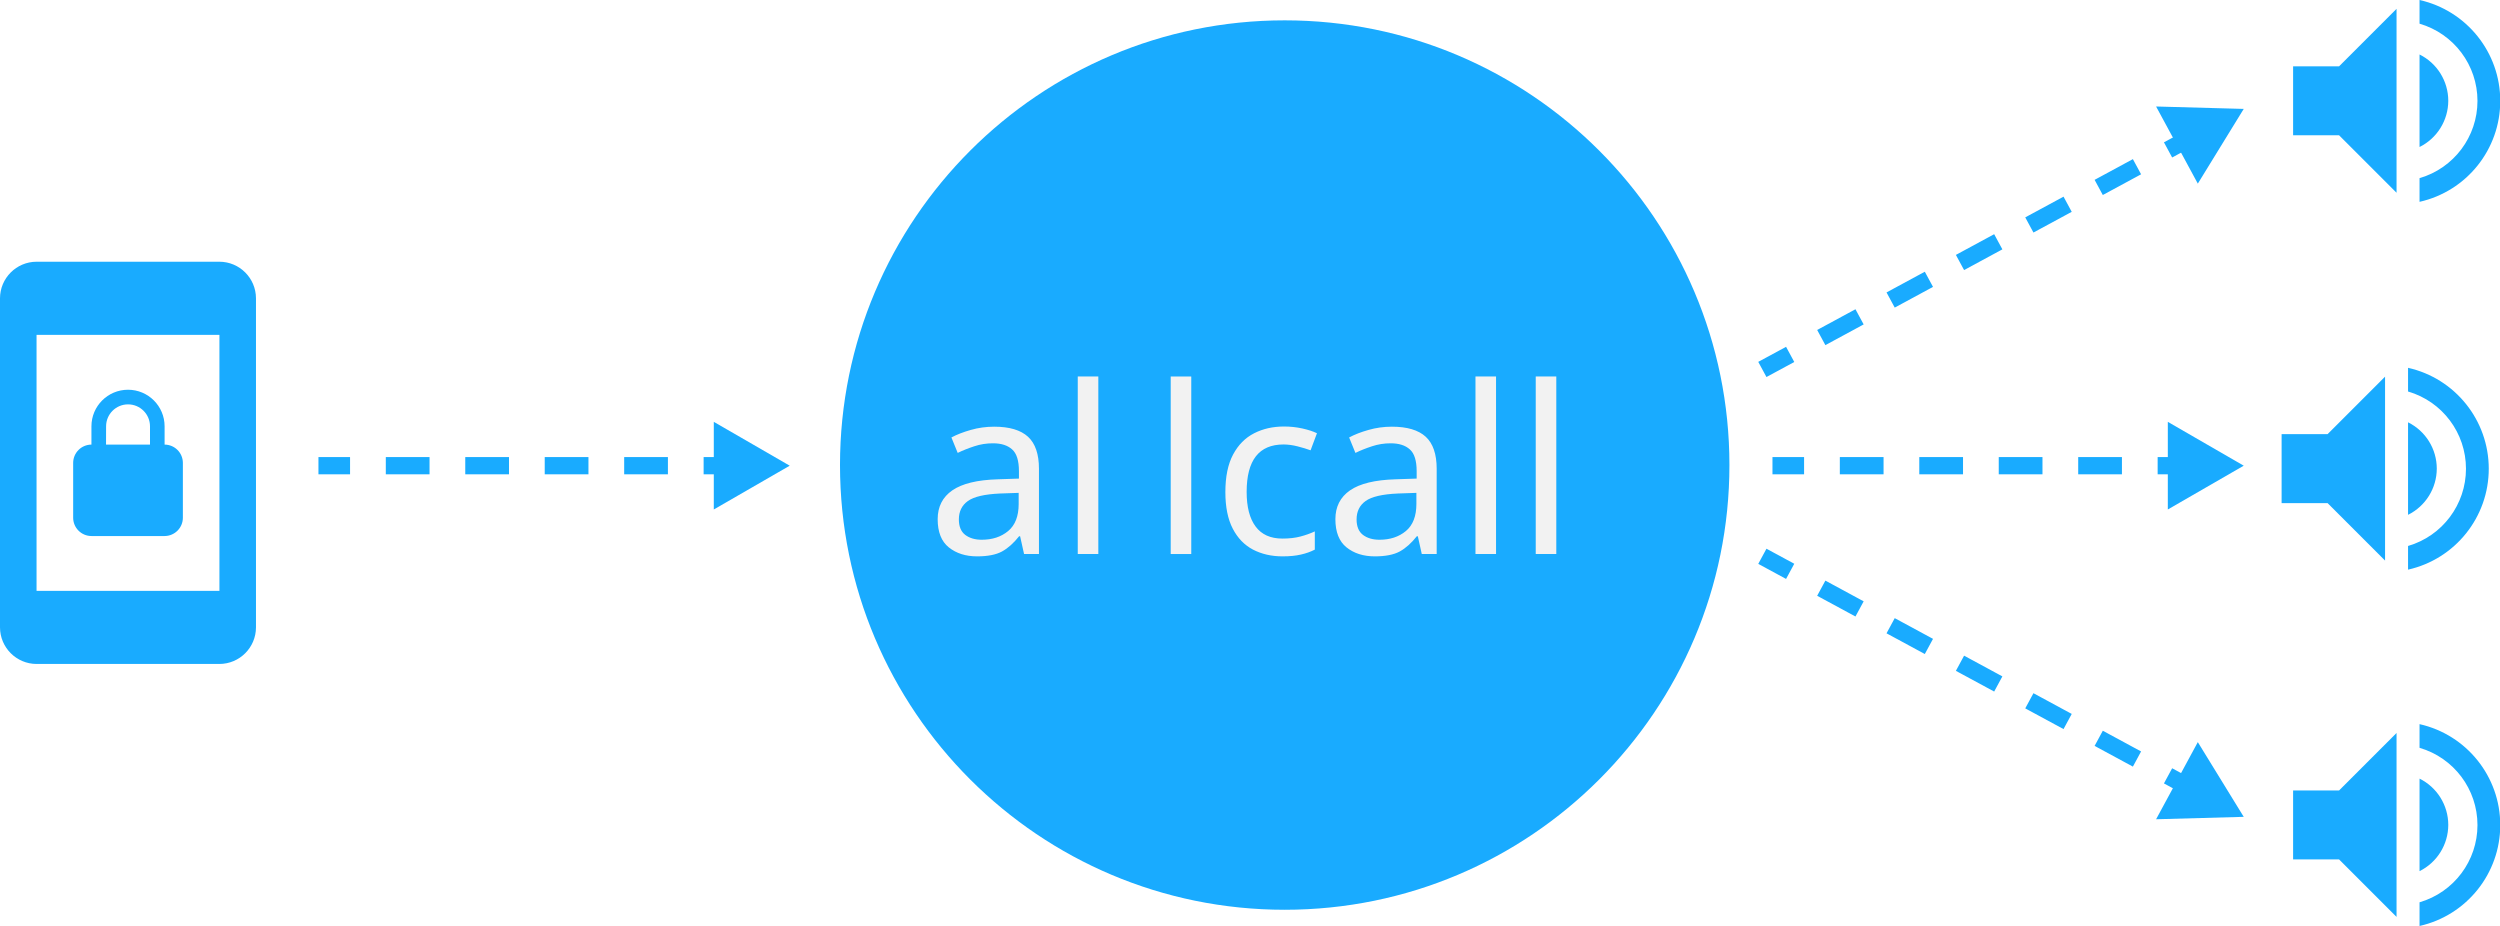
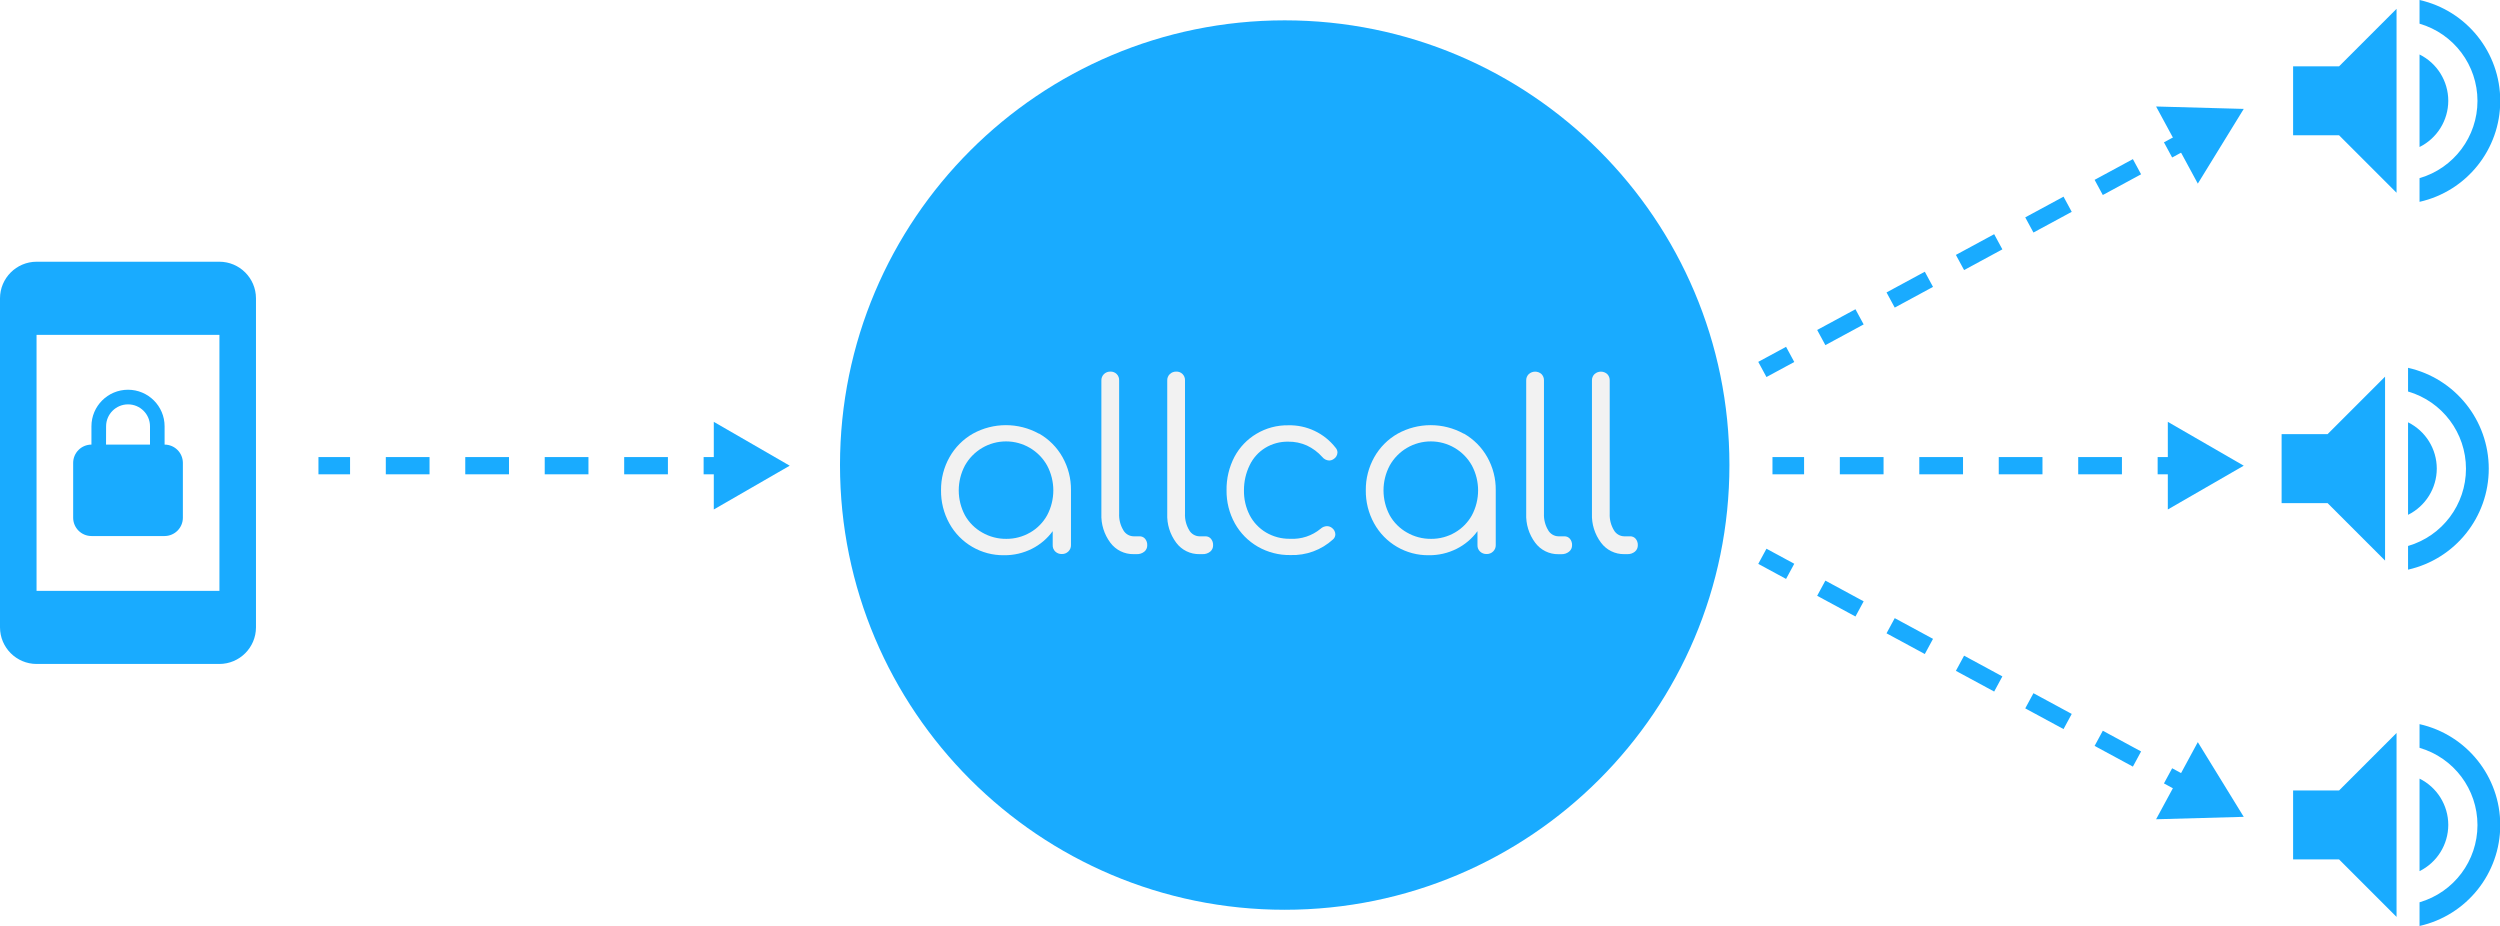
<svg xmlns="http://www.w3.org/2000/svg" viewBox="0 0 435 161.08">
  <line x1="307.97" y1="63.57" x2="310.17" y2="62.38" style="fill:none;stroke:#19abff;stroke-linecap:square;stroke-miterlimit:10;stroke-width:3px" />
  <line x1="318.22" y1="58.02" x2="374.53" y2="27.55" style="fill:none;stroke:#19abff;stroke-linecap:square;stroke-miterlimit:10;stroke-width:3px;stroke-dasharray:4.574,9.148" />
  <line x1="378.56" y1="25.37" x2="380.76" y2="24.18" style="fill:none;stroke:#19abff;stroke-linecap:square;stroke-miterlimit:10;stroke-width:3px" />
  <polygon points="382.42 31.95 390.41 18.95 375.16 18.53 382.42 31.95" style="fill:#19abff" />
  <line x1="309.91" y1="81.03" x2="312.41" y2="81.03" style="fill:none;stroke:#19abff;stroke-linecap:square;stroke-miterlimit:10;stroke-width:3px" />
  <line x1="321.63" y1="81.03" x2="372.32" y2="81.03" style="fill:none;stroke:#19abff;stroke-linecap:square;stroke-miterlimit:10;stroke-width:3px;stroke-dasharray:4.609,9.217" />
  <line x1="376.93" y1="81.03" x2="379.43" y2="81.03" style="fill:none;stroke:#19abff;stroke-linecap:square;stroke-miterlimit:10;stroke-width:3px" />
  <polygon points="377.2 88.65 390.41 81.03 377.2 73.4 377.2 88.65" style="fill:#19abff" />
  <line x1="307.97" y1="97.51" x2="310.17" y2="98.7" style="fill:none;stroke:#19abff;stroke-linecap:square;stroke-miterlimit:10;stroke-width:3px" />
  <line x1="318.22" y1="103.06" x2="374.53" y2="133.53" style="fill:none;stroke:#19abff;stroke-linecap:square;stroke-miterlimit:10;stroke-width:3px;stroke-dasharray:4.574,9.148" />
  <line x1="378.56" y1="135.71" x2="380.76" y2="136.9" style="fill:none;stroke:#19abff;stroke-linecap:square;stroke-miterlimit:10;stroke-width:3px" />
  <polygon points="375.16 142.55 390.41 142.13 382.42 129.13 375.16 142.55" style="fill:#19abff" />
  <circle cx="223.54" cy="80.92" r="77.38" style="fill:#19abff" />
-   <text transform="translate(161.28 96.4)" style="font-size:40.636px;fill:#f2f2f2;font-family:Comfortaa-Regular, Comfortaa">al<tspan x="38.97" y="0" style="letter-spacing:-0.018em">l</tspan>
-     <tspan x="49.7" y="0" style="letter-spacing:-0em">call</tspan>
-   </text>
+   <path d="M180.81,75.45a10.8,10.8,0,0,1,4.06,4.08,11.45,11.45,0,0,1,1.48,5.77v9.55a1.49,1.49,0,0,1-.45,1.1,1.54,1.54,0,0,1-1.14.45,1.58,1.58,0,0,1-1.14-.43,1.47,1.47,0,0,1-.45-1.12V92.42a10.06,10.06,0,0,1-3.62,3.07,10.5,10.5,0,0,1-4.84,1.12,10.71,10.71,0,0,1-9.53-5.55,11.58,11.58,0,0,1-1.44-5.75,11.44,11.44,0,0,1,1.48-5.77,10.8,10.8,0,0,1,4.06-4.08,11.89,11.89,0,0,1,11.5,0Zm-1.56,17.21a7.91,7.91,0,0,0,2.95-3,9.23,9.23,0,0,0,0-8.66,8.19,8.19,0,0,0-14.3,0,9.23,9.23,0,0,0,0,8.66,7.86,7.86,0,0,0,3,3,8.22,8.22,0,0,0,4.21,1.1A8.12,8.12,0,0,0,179.24,92.66Z" style="fill:#f2f2f2" />
+   <path d="M193.2,94.43a7.89,7.89,0,0,1-1.56-5.06V66.21a1.47,1.47,0,0,1,.45-1.12,1.53,1.53,0,0,1,1.1-.43,1.46,1.46,0,0,1,1.54,1.54V89.37a5.15,5.15,0,0,0,.71,2.85,2.1,2.1,0,0,0,1.81,1.1h1a1.22,1.22,0,0,1,1,.43,1.66,1.66,0,0,1,.37,1.12,1.39,1.39,0,0,1-.51,1.12,2,2,0,0,1-1.32.43h-.53A4.93,4.93,0,0,1,193.2,94.43Z" style="fill:#f2f2f2" />
+   <path d="M204.66,94.43a7.89,7.89,0,0,1-1.56-5.06V66.21a1.47,1.47,0,0,1,.45-1.12,1.53,1.53,0,0,1,1.1-.43,1.46,1.46,0,0,1,1.54,1.54V89.37a5.15,5.15,0,0,0,.71,2.85,2.1,2.1,0,0,0,1.81,1.1h1a1.22,1.22,0,0,1,1,.43,1.66,1.66,0,0,1,.37,1.12,1.39,1.39,0,0,1-.51,1.12,2,2,0,0,1-1.32.43h-.53A4.93,4.93,0,0,1,204.66,94.43Z" style="fill:#f2f2f2" />
+   <path d="M218.86,95.12a10.66,10.66,0,0,1-4-4.06,11.58,11.58,0,0,1-1.44-5.75,12.16,12.16,0,0,1,1.38-5.83,10.27,10.27,0,0,1,3.82-4A10.45,10.45,0,0,1,224.14,74a10.13,10.13,0,0,1,8.25,3.9,1.24,1.24,0,0,1,.33.85,1.39,1.39,0,0,1-.69,1.14,1.37,1.37,0,0,1-.77.24,1.63,1.63,0,0,1-1.18-.61,8.32,8.32,0,0,0-2.68-2,7.71,7.71,0,0,0-3.25-.67,7.43,7.43,0,0,0-4,1.08,7.16,7.16,0,0,0-2.7,3,9.85,9.85,0,0,0-1,4.39,9.14,9.14,0,0,0,1,4.33,7.56,7.56,0,0,0,2.84,3,8,8,0,0,0,4.19,1.1A7.66,7.66,0,0,0,229.79,92a1.68,1.68,0,0,1,1.1-.45,1.4,1.4,0,0,1,.89.32,1.43,1.43,0,0,1,.57,1.1,1.16,1.16,0,0,1-.41.89,10.44,10.44,0,0,1-7.4,2.72A11,11,0,0,1,218.86,95.12Z" style="fill:#f2f2f2" />
+   <path d="M254.72,75.45a10.8,10.8,0,0,1,4.06,4.08,11.45,11.45,0,0,1,1.48,5.77v9.55a1.49,1.49,0,0,1-.45,1.1,1.54,1.54,0,0,1-1.14.45,1.58,1.58,0,0,1-1.14-.43,1.47,1.47,0,0,1-.45-1.12V92.42a10.07,10.07,0,0,1-3.62,3.07,10.5,10.5,0,0,1-4.84,1.12,10.71,10.71,0,0,1-9.53-5.55,11.58,11.58,0,0,1-1.44-5.75,11.44,11.44,0,0,1,1.48-5.77,10.79,10.79,0,0,1,4.06-4.08,11.89,11.89,0,0,1,11.5,0Zm-1.56,17.21a7.91,7.91,0,0,0,2.95-3,9.23,9.23,0,0,0,0-8.66,8.19,8.19,0,0,0-14.3,0,9.23,9.23,0,0,0,0,8.66,7.86,7.86,0,0,0,3,3,8.22,8.22,0,0,0,4.21,1.1A8.11,8.11,0,0,0,253.16,92.66Z" style="fill:#f2f2f2" />
+   <path d="M267.12,94.43a7.89,7.89,0,0,1-1.56-5.06V66.21a1.47,1.47,0,0,1,.45-1.12,1.65,1.65,0,0,1,2.21,0,1.51,1.51,0,0,1,.43,1.12V89.37a5.15,5.15,0,0,0,.71,2.85,2.1,2.1,0,0,0,1.81,1.1h1a1.22,1.22,0,0,1,1,.43,1.66,1.66,0,0,1,.37,1.12A1.39,1.39,0,0,1,273,96a2,2,0,0,1-1.32.43h-.53A4.93,4.93,0,0,1,267.12,94.43Z" style="fill:#f2f2f2" />
+   <path d="M278.58,94.43A7.89,7.89,0,0,1,277,89.37V66.21a1.47,1.47,0,0,1,.45-1.12,1.65,1.65,0,0,1,2.21,0,1.51,1.51,0,0,1,.43,1.12V89.37a5.15,5.15,0,0,0,.71,2.85,2.1,2.1,0,0,0,1.81,1.1h1a1.22,1.22,0,0,1,1,.43,1.66,1.66,0,0,1,.37,1.12,1.39,1.39,0,0,1-.51,1.12,2,2,0,0,1-1.32.43h-.53A4.93,4.93,0,0,1,278.58,94.43Z" style="fill:#f2f2f2" />
  <path d="M399,11.54v12h8l10,10v-32l-10,10Zm27,6a9,9,0,0,0-5-8.06v16.1A9,9,0,0,0,426,17.54ZM421,0V4.12A14,14,0,0,1,421,31v4.12A18,18,0,0,0,421,0Z" style="fill:#19abff" />
  <path d="M397,75.54v12h8l10,10v-32l-10,10Zm27,6a9,9,0,0,0-5-8.06v16.1A9,9,0,0,0,424,81.54ZM419,64v4.12A14,14,0,0,1,419,95v4.12A18,18,0,0,0,419,64Z" style="fill:#19abff" />
  <path d="M399,137.54v12h8l10,10v-32l-10,10Zm27,6a9,9,0,0,0-5-8.06v16.1A9,9,0,0,0,426,143.54ZM421,126v4.12A14,14,0,0,1,421,157v4.12A18,18,0,0,0,421,126Z" style="fill:#19abff" />
  <path d="M15.91,93.27H28.64a3.19,3.19,0,0,0,3.18-3.18V80.54a3.19,3.19,0,0,0-3.18-3.18V74.18a6.36,6.36,0,1,0-12.73,0v3.18a3.19,3.19,0,0,0-3.18,3.18v9.55A3.19,3.19,0,0,0,15.91,93.27Zm2.55-19.09a3.82,3.82,0,1,1,7.64,0v3.18H18.45ZM38.18,45.54H6.36A6.38,6.38,0,0,0,0,51.9v57.27a6.38,6.38,0,0,0,6.36,6.36H38.18a6.38,6.38,0,0,0,6.36-6.36V51.9A6.38,6.38,0,0,0,38.18,45.54Zm0,57.27H6.36V58.27H38.18Z" style="fill:#19abff" />
  <line x1="56.91" y1="81.03" x2="59.41" y2="81.03" style="fill:none;stroke:#19abff;stroke-linecap:square;stroke-miterlimit:10;stroke-width:3px" />
  <line x1="68.63" y1="81.03" x2="119.32" y2="81.03" style="fill:none;stroke:#19abff;stroke-linecap:square;stroke-miterlimit:10;stroke-width:3px;stroke-dasharray:4.609,9.217" />
  <line x1="123.93" y1="81.03" x2="126.43" y2="81.03" style="fill:none;stroke:#19abff;stroke-linecap:square;stroke-miterlimit:10;stroke-width:3px" />
  <polygon points="124.2 88.65 137.41 81.03 124.2 73.4 124.2 88.65" style="fill:#19abff" />
</svg>
